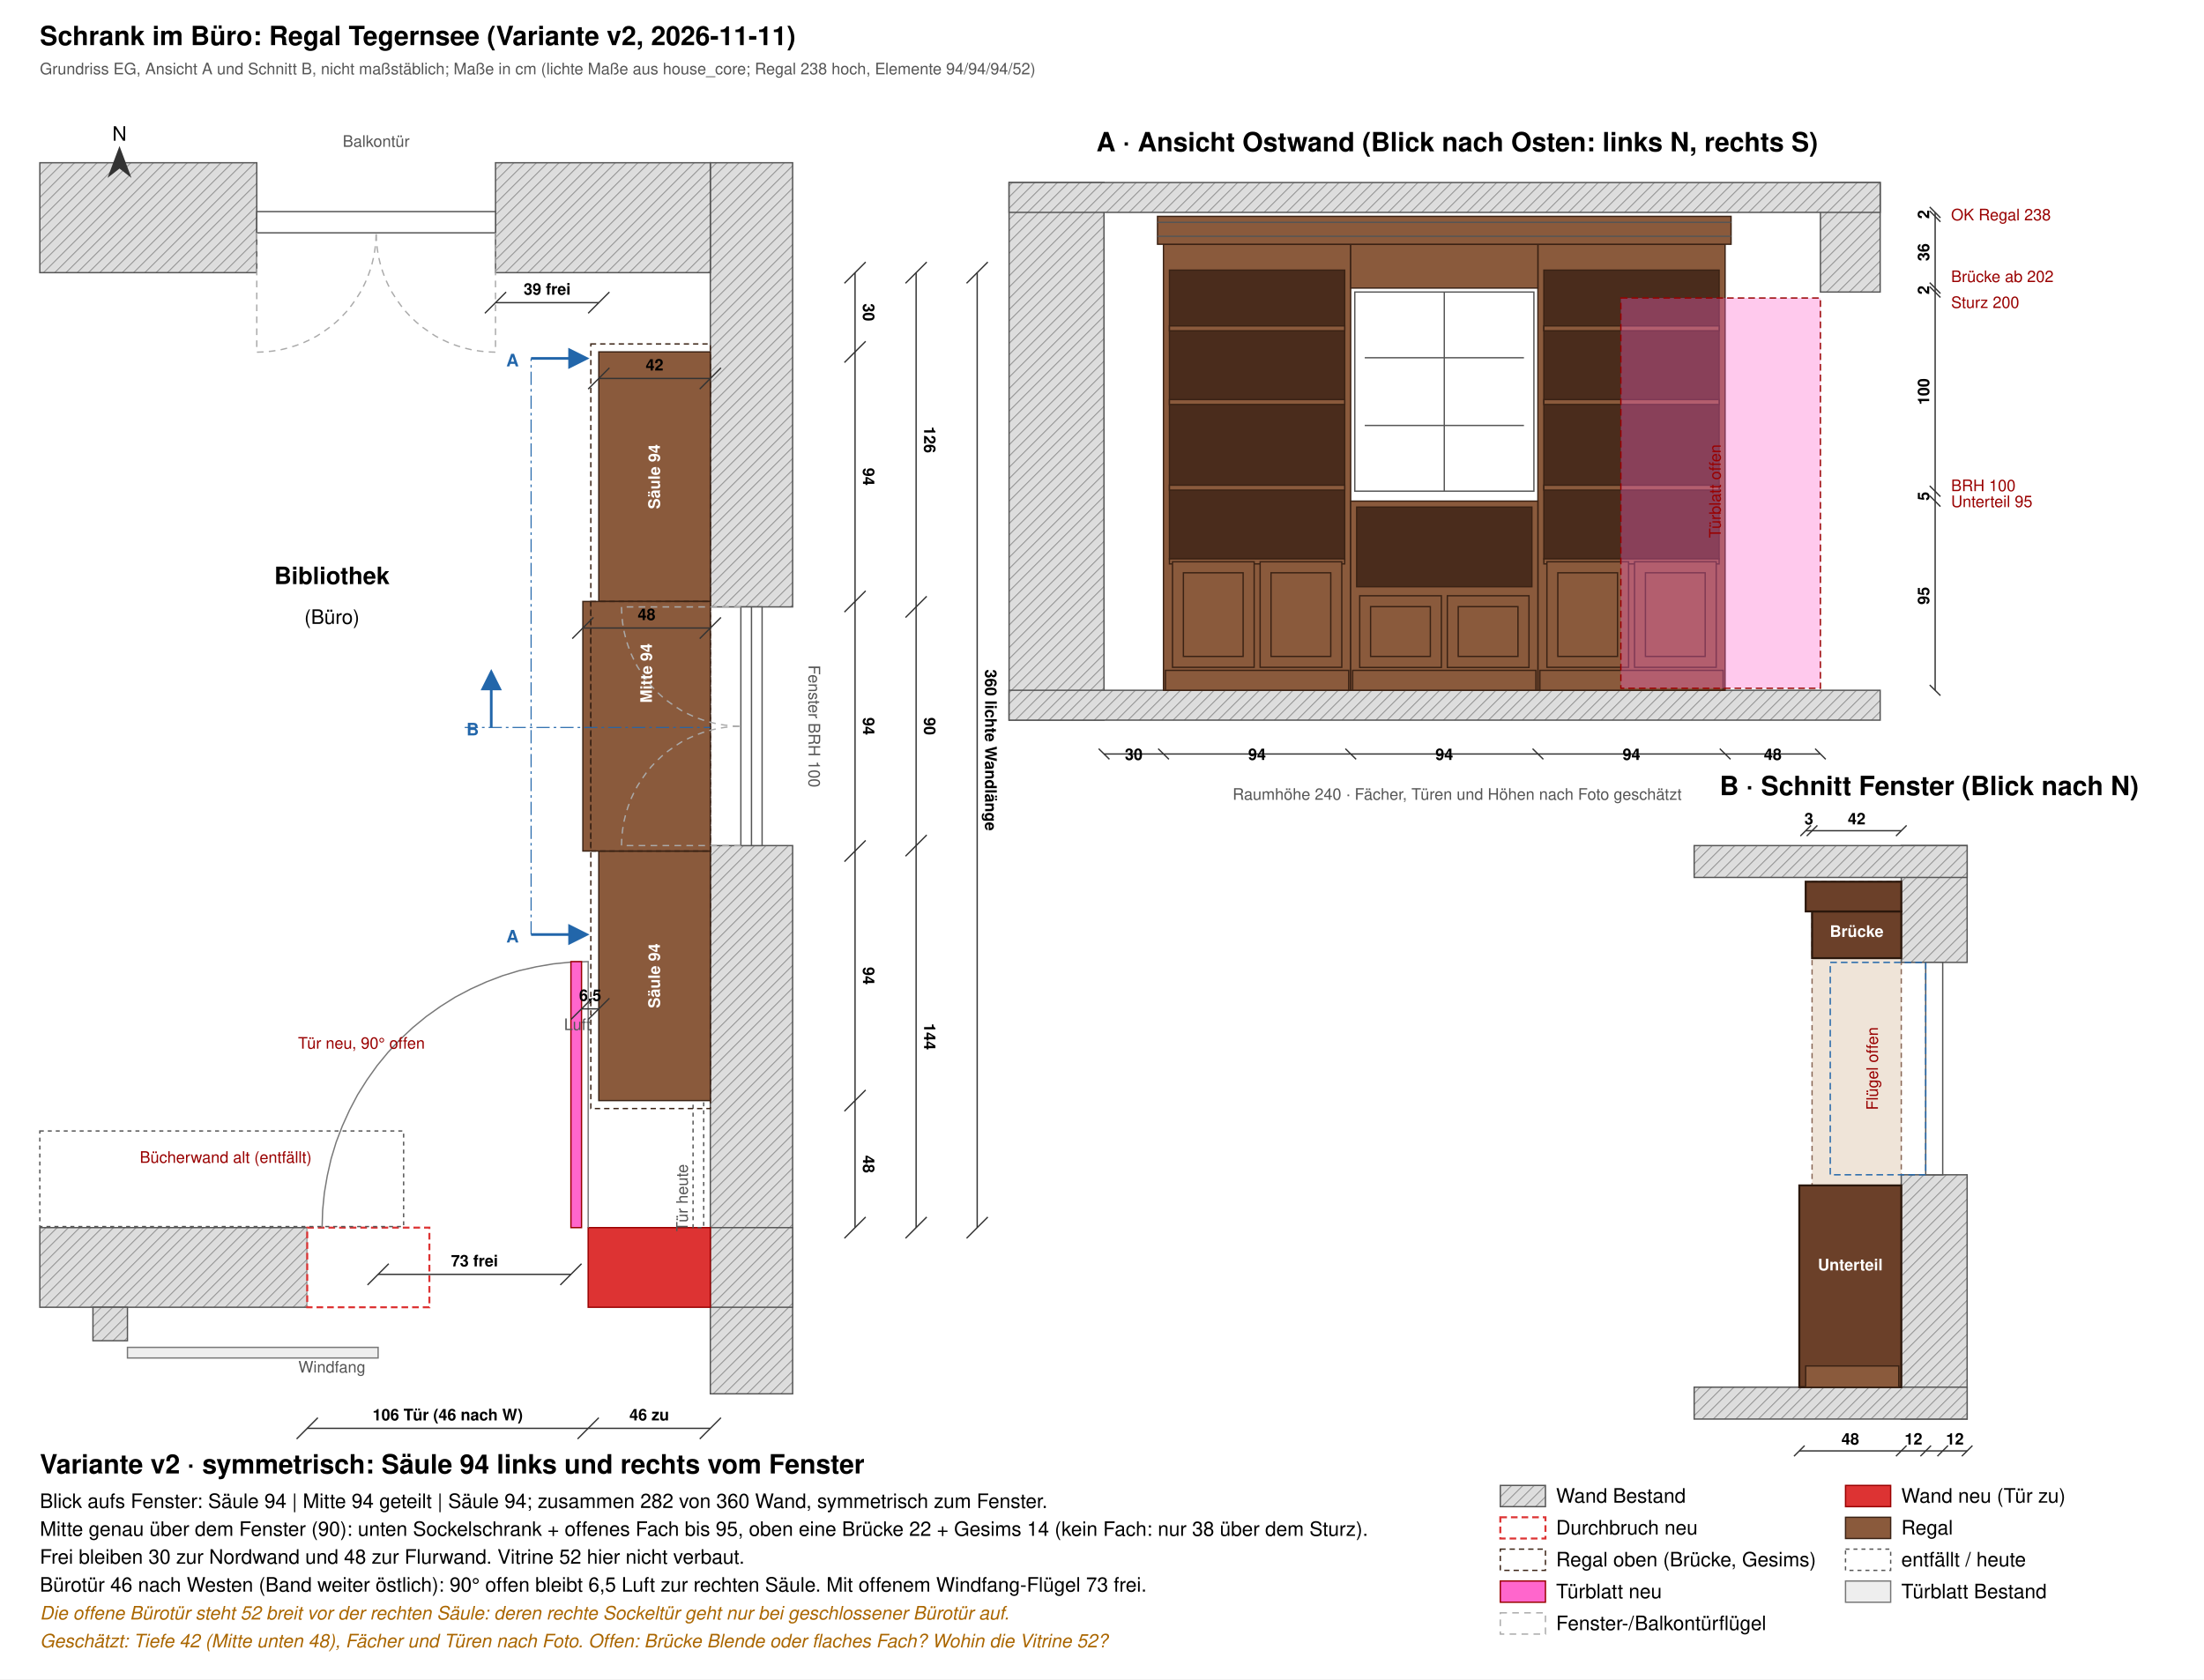
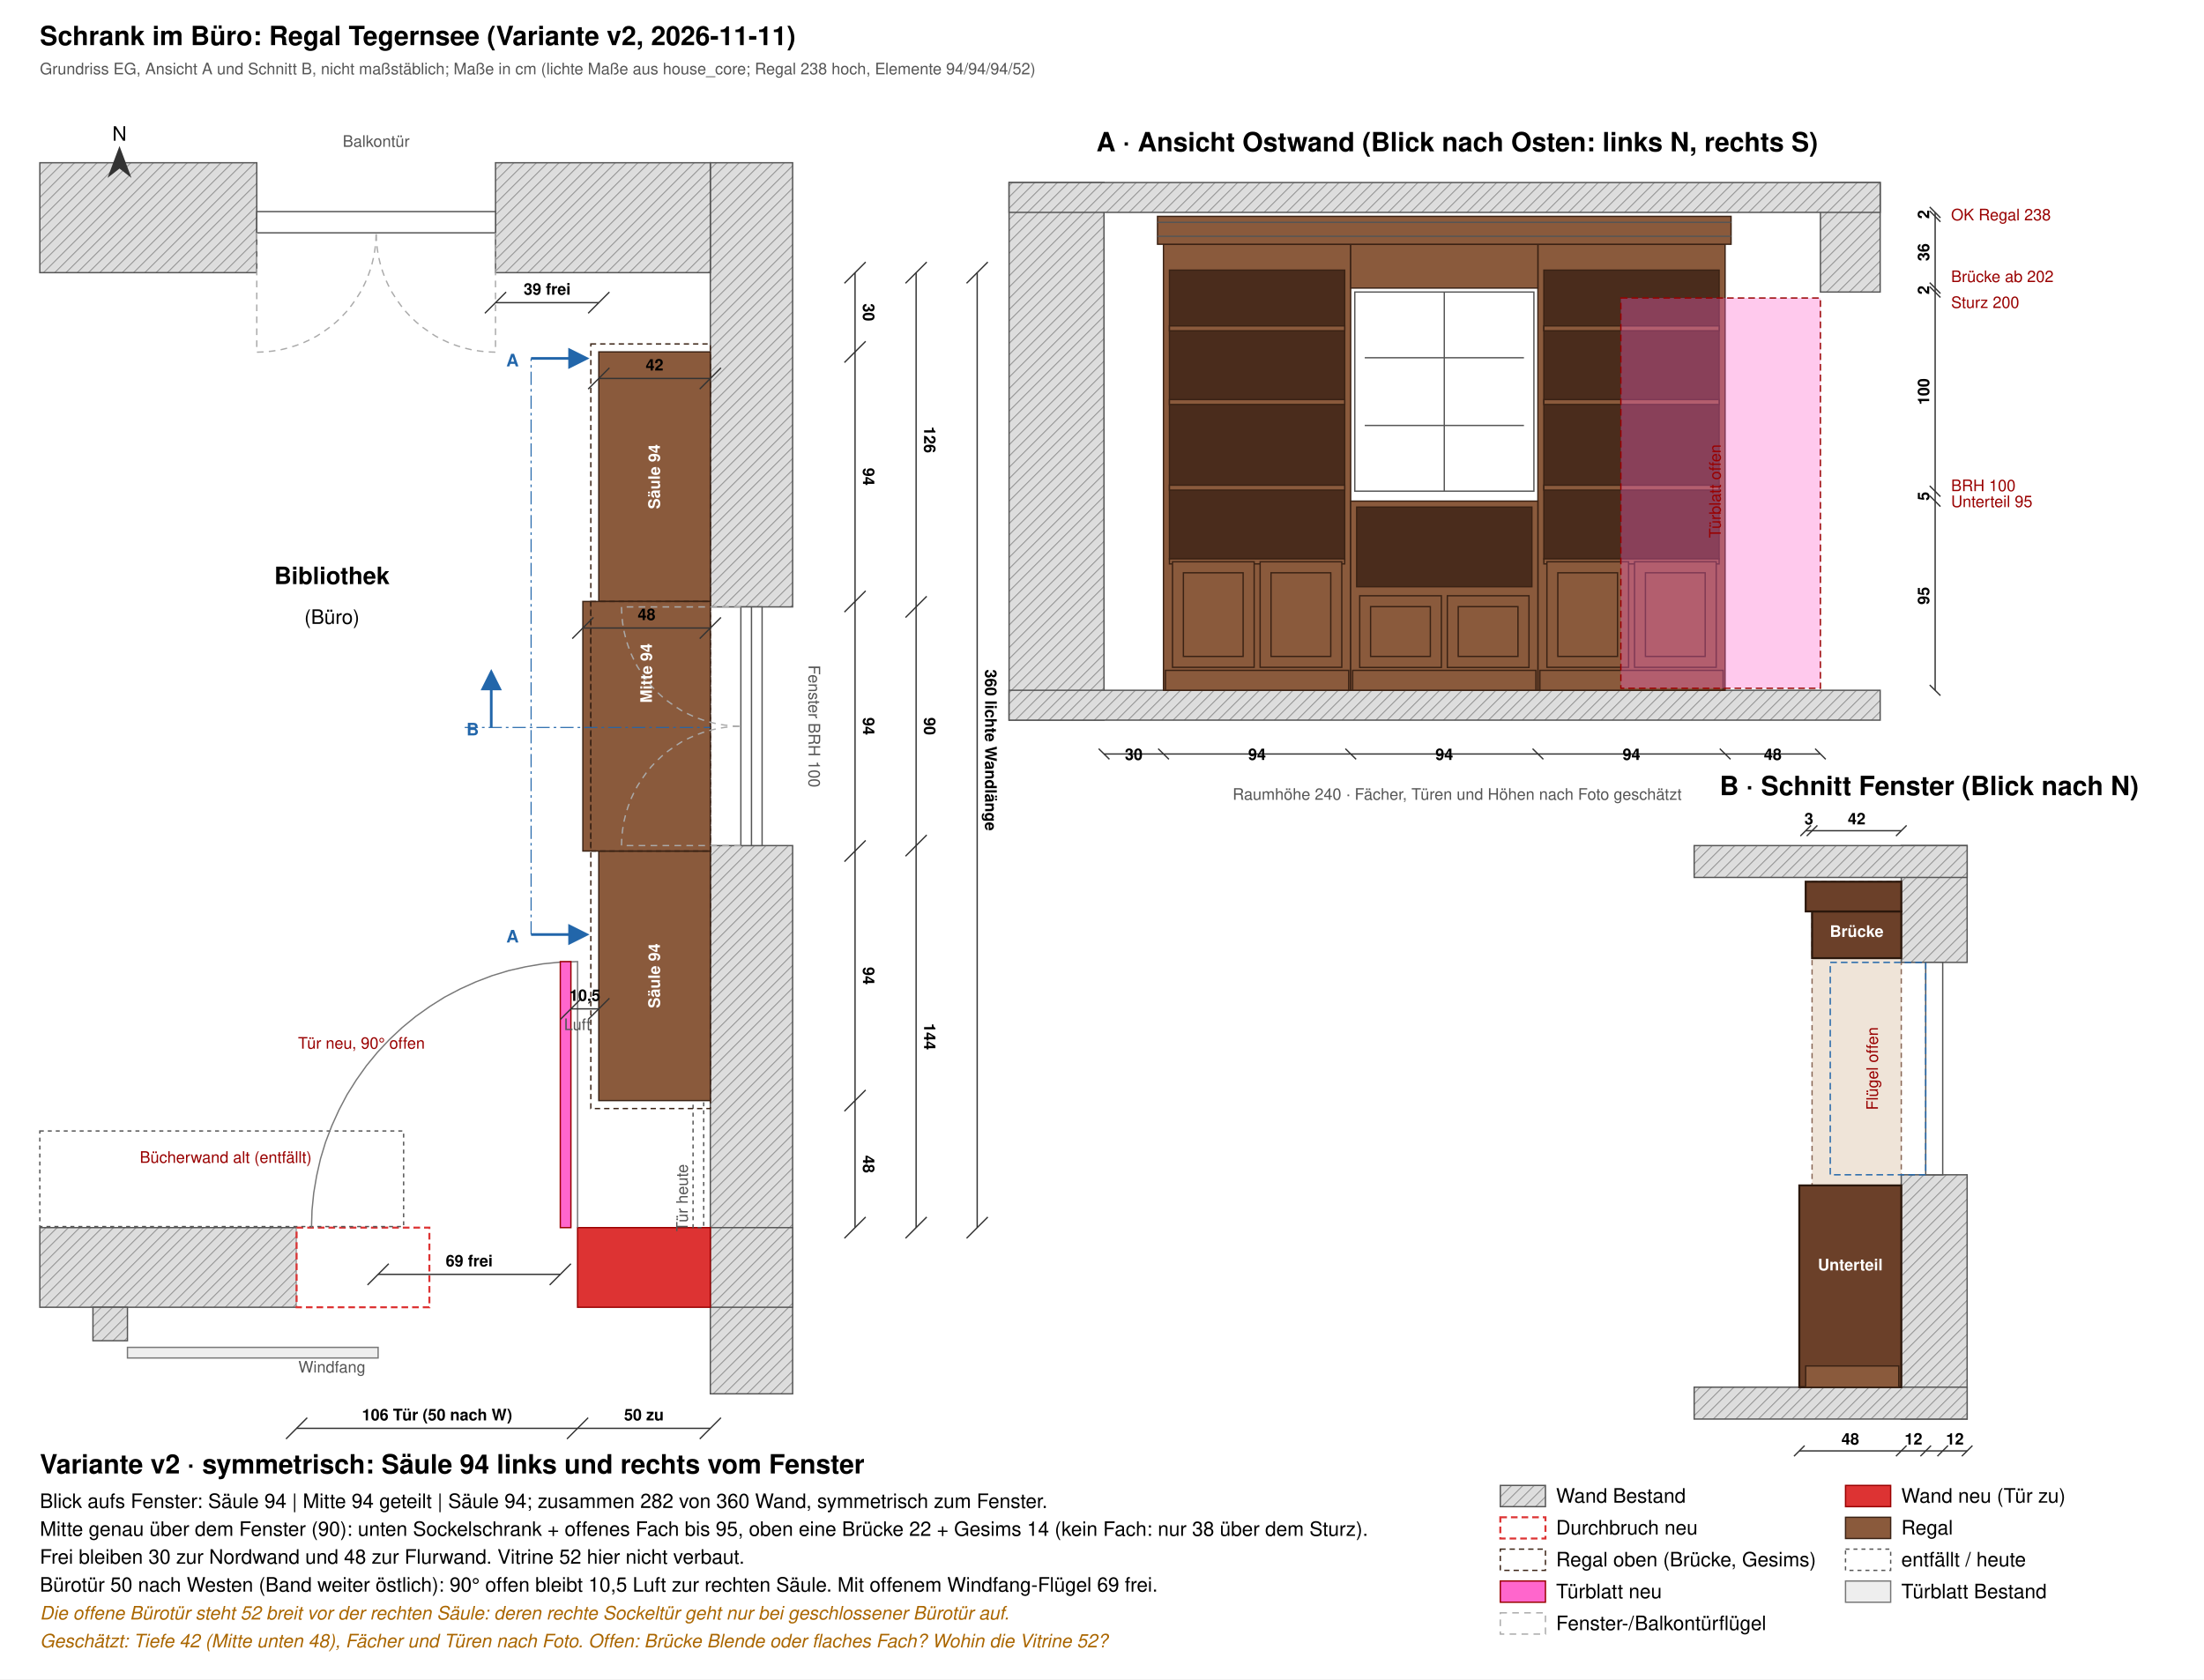
<svg xmlns="http://www.w3.org/2000/svg" width="1660" height="1265" viewBox="0 0 1660 1265">
  <defs>
    <pattern id="hatch" width="6" height="6" patternUnits="userSpaceOnUse" patternTransform="rotate(45)">
      <rect width="6" height="6" fill="#ddd" />
      <line x1="0" y1="0" x2="0" y2="6" stroke="#999" stroke-width="1.5" />
    </pattern>
    <marker id="ah" markerWidth="8" markerHeight="8" refX="6" refY="4" orient="auto">
      <path d="M0,0 L8,4 L0,8 z" fill="#26a" />
    </marker>
  </defs>
  <style>
.wall{fill:url(#hatch);stroke:#555;stroke-width:1}.win{fill:#fff;stroke:#555;stroke-width:1}.thin{stroke:#555;stroke-width:1}
.new{fill:#d33;stroke:#900;stroke-width:1}.cut{fill:#fff;stroke:#d33;stroke-width:1.5;stroke-dasharray:5 3}
.abbr{fill:none;stroke:#555;stroke-width:1;stroke-dasharray:3 3}
.axis{stroke:#26a;stroke-width:0.8;stroke-dasharray:10 3 2 3}
.cab{fill:#8a5a3c;stroke:#3a2214;stroke-width:1}.cabc{fill:#6b4029;stroke:#2a170c;stroke-width:1.5}
.panel{fill:none;stroke:#3a2214;stroke-width:1}.open{fill:#4a2c1c;stroke:#3a2214;stroke-width:1}
.glassf{fill:#9fb7c4;fill-opacity:0.55;stroke:#3a2214;stroke-width:1}.glass{stroke:#26a;stroke-width:2}
.shelf{fill:none;stroke:#3a2214;stroke-width:1;stroke-dasharray:4 3}
.beyond{fill:#efe4d8;stroke:#865;stroke-width:1;stroke-dasharray:4 3}
.swing{fill:none;stroke:#777;stroke-width:1}.opt{fill:none;stroke:#aaa;stroke-width:1;stroke-dasharray:5 4}
.leaf{fill:#f6c;stroke:#900;stroke-width:1}.leafo{fill:#eee;stroke:#777;stroke-width:1}
.leafa{fill:#f6c;fill-opacity:0.35;stroke:#900;stroke-width:1;stroke-dasharray:5 3}
.leafb{fill:none;stroke:#26a;stroke-width:1;stroke-dasharray:5 3}
.arrow{stroke:#26a;stroke-width:2;marker-end:url(#ah)}.dim{stroke:#333;stroke-width:1}
text{font-family:Helvetica,Arial,sans-serif}
.t{font-size:20px;font-weight:bold}.t2{font-size:15px;font-weight:bold;fill:#900}.s{font-size:15px}.s2{font-size:12px;fill:#555}
.n{font-size:12px;fill:#900}.q{font-size:14px;fill:#a60;font-style:italic}.c{font-size:13px;fill:#26a;font-weight:bold}
.d{font-size:12px;fill:#000;font-weight:bold}.w{font-size:12px;fill:#fff;font-weight:bold}.h{font-size:18px;font-weight:bold}
</style>
  <rect width="1660" height="1265" fill="#fff" />
  <rect x="535.0" y="637.0" width="62.0" height="413.0" class="wall" />
  <rect x="535.0" y="122.6" width="62.0" height="334.6" class="wall" />
  <rect x="558.0" y="457.2" width="16.0" height="179.8" class="win" />
  <line x1="566.0" y1="637.0" x2="566.0" y2="457.2" class="thin" />
  <rect x="30.0" y="122.6" width="163.4" height="82.8" class="wall" />
  <rect x="373.2" y="122.6" width="161.8" height="82.8" class="wall" />
  <rect x="193.4" y="159.4" width="179.8" height="16.0" class="win" />
-   <rect x="30.0" y="924.8" width="201.4" height="60.0" class="wall" />
+   <rect x="30.0" y="924.8" width="193.4" height="60.0" class="wall" />
  <rect x="535.0" y="924.8" width="62.0" height="60.0" class="wall" />
-   <rect x="443.0" y="924.8" width="92.0" height="60.0" class="new" />
-   <rect x="231.4" y="924.8" width="92.0" height="60.0" class="cut" />
+   <rect x="435.0" y="924.8" width="100.0" height="60.0" class="new" />
+   <rect x="223.4" y="924.8" width="100.0" height="60.0" class="cut" />
  <rect x="70.0" y="984.8" width="26.0" height="25.2" class="wall" />
  <rect x="70.0" y="1050.0" width="26.0" height="0.0" class="wall" />
  <rect x="30.0" y="852.0" width="274.0" height="72.0" class="abbr" />
  <rect x="522.0" y="724.4" width="8.0" height="200.4" class="abbr" />
  <rect x="451.0" y="265.1" width="84.0" height="188.0" class="cab" />
  <rect x="451.0" y="641.1" width="84.0" height="188.0" class="cab" />
  <rect x="439.0" y="453.1" width="96.0" height="188.0" class="cab" />
  <rect x="445.0" y="453.1" width="90.0" height="188.0" class="shelf" />
  <rect x="445.0" y="259.1" width="90.0" height="576.0" class="shelf" />
  <path d="M558.0,637.0 L468.1,637.0 L468.3,631.1 L468.9,625.3 L469.8,619.5 L471.2,613.7 L472.9,608.1 L474.9,602.6 L477.4,597.2 L480.1,592.1 L483.3,587.1 L486.7,582.3 L490.4,577.7 L494.4,573.4 L498.7,569.4 L503.3,565.7 L508.1,562.3 L513.0,559.1 L518.2,556.4 L523.6,553.9 L529.1,551.9 L534.7,550.2 L540.5,548.8 L546.3,547.9 L552.1,547.3 L558.0,547.1" class="opt" />
  <path d="M558.0,457.2 L468.1,457.2 L468.3,463.1 L468.9,468.9 L469.8,474.7 L471.2,480.5 L472.9,486.1 L474.9,491.6 L477.4,497.0 L480.1,502.2 L483.3,507.1 L486.7,511.9 L490.4,516.5 L494.4,520.8 L498.7,524.8 L503.3,528.5 L508.1,531.9 L513.0,535.1 L518.2,537.8 L523.6,540.3 L529.1,542.3 L534.7,544.0 L540.5,545.4 L546.3,546.3 L552.1,546.9 L558.0,547.1" class="opt" />
  <path d="M193.4,175.4 L193.4,265.3 L199.3,265.1 L205.1,264.5 L210.9,263.6 L216.7,262.2 L222.3,260.5 L227.8,258.5 L233.2,256.0 L238.4,253.3 L243.3,250.1 L248.1,246.7 L252.7,243.0 L257.0,239.0 L261.0,234.7 L264.7,230.1 L268.1,225.3 L271.3,220.3 L274.0,215.2 L276.5,209.8 L278.5,204.3 L280.2,198.7 L281.6,192.9 L282.5,187.1 L283.1,181.3 L283.3,175.4" class="opt" />
  <path d="M373.2,175.4 L373.2,265.3 L367.3,265.1 L361.5,264.5 L355.7,263.6 L349.9,262.2 L344.3,260.5 L338.8,258.5 L333.4,256.0 L328.2,253.3 L323.3,250.1 L318.5,246.7 L313.9,243.0 L309.6,239.0 L305.6,234.7 L301.9,230.1 L298.5,225.3 L295.3,220.3 L292.6,215.2 L290.1,209.8 L288.1,204.3 L286.4,198.7 L285.0,192.9 L284.1,187.1 L283.5,181.3 L283.3,175.4" class="opt" />
-   <path d="M443.0,924.8 L443.0,724.4 L429.9,724.8 L416.8,726.1 L403.9,728.3 L391.1,731.2 L378.6,735.0 L366.3,739.7 L354.4,745.1 L342.8,751.2 L331.7,758.2 L321.0,765.8 L310.9,774.1 L301.3,783.1 L292.3,792.7 L284.0,802.8 L276.4,813.5 L269.4,824.6 L263.3,836.2 L257.9,848.1 L253.2,860.4 L249.4,872.9 L246.5,885.7 L244.3,898.6 L243.0,911.7 L242.6,924.8" class="swing" />
-   <rect x="430.0" y="724.4" width="8.0" height="200.4" class="leaf" />
+   <path d="M435.0,924.8 L435.0,724.4 L421.9,724.8 L408.8,726.1 L395.9,728.3 L383.1,731.2 L370.6,735.0 L358.3,739.7 L346.4,745.1 L334.8,751.2 L323.7,758.2 L313.0,765.8 L302.9,774.1 L293.3,783.1 L284.3,792.7 L276.0,802.8 L268.4,813.5 L261.4,824.6 L255.3,836.2 L249.9,848.1 L245.2,860.4 L241.4,872.9 L238.5,885.7 L236.3,898.6 L235.0,911.7 L234.6,924.8" class="swing" />
+   <rect x="422.0" y="724.4" width="8.0" height="200.4" class="leaf" />
  <rect x="96.0" y="1015.0" width="188.8" height="8.0" class="leafo" />
  <text x="497.0" y="359.1" class="w" text-anchor="middle" transform="rotate(-90 497.0 359.1)">Säule 94</text>
  <text x="491.0" y="507.1" class="w" text-anchor="middle" transform="rotate(-90 491.0 507.1)">Mitte 94</text>
  <text x="497.0" y="735.1" class="w" text-anchor="middle" transform="rotate(-90 497.0 735.1)">Säule 94</text>
  <text x="250.0" y="440.0" class="h" text-anchor="middle">Bibliothek</text>
  <text x="250.0" y="470.0" class="s" text-anchor="middle">(Büro)</text>
  <text x="170.0" y="876.0" class="n" text-anchor="middle">Bücherwand alt (entfällt)</text>
  <text x="250.0" y="1034.0" class="s2" text-anchor="middle">Windfang</text>
  <text x="283.3" y="110.6" class="s2" text-anchor="middle">Balkontür</text>
  <text x="609.0" y="547.1" class="s2" text-anchor="middle" transform="rotate(90 609.0 547.1)">Fenster BRH 100</text>
  <text x="320.0" y="790.0" class="n" text-anchor="end">Tür neu, 90° offen</text>
  <text x="518.0" y="877.0" class="s2" text-anchor="end" transform="rotate(-90 518.0 877.0)">Tür heute</text>
  <line x1="400.0" y1="270.0" x2="440.0" y2="270.0" class="arrow" />
  <text x="386.0" y="276.0" class="c" text-anchor="middle">A</text>
  <line x1="400.0" y1="704.0" x2="440.0" y2="704.0" class="arrow" />
  <text x="386.0" y="710.0" class="c" text-anchor="middle">A</text>
  <line x1="370.0" y1="548.0" x2="370.0" y2="508.0" class="arrow" />
  <text x="356.0" y="554.0" class="c" text-anchor="middle">B</text>
  <line x1="400.0" y1="704.0" x2="400.0" y2="270.0" class="axis" />
  <line x1="350.0" y1="548.0" x2="535.0" y2="548.0" class="axis" />
  <line x1="644.0" y1="924.8" x2="644.0" y2="205.4" class="dim" />
  <line x1="636.0" y1="932.8" x2="652.0" y2="916.8" class="dim" />
  <line x1="636.0" y1="837.1" x2="652.0" y2="821.1" class="dim" />
  <line x1="636.0" y1="649.1" x2="652.0" y2="633.1" class="dim" />
  <line x1="636.0" y1="461.1" x2="652.0" y2="445.1" class="dim" />
  <line x1="636.0" y1="273.1" x2="652.0" y2="257.1" class="dim" />
  <line x1="636.0" y1="213.4" x2="652.0" y2="197.4" class="dim" />
  <text x="650.0" y="877.0" class="d" text-anchor="middle" transform="rotate(90 650.0 877.0)">48</text>
  <text x="650.0" y="735.1" class="d" text-anchor="middle" transform="rotate(90 650.0 735.1)">94</text>
  <text x="650.0" y="547.1" class="d" text-anchor="middle" transform="rotate(90 650.0 547.1)">94</text>
  <text x="650.0" y="359.1" class="d" text-anchor="middle" transform="rotate(90 650.0 359.1)">94</text>
  <text x="650.0" y="235.3" class="d" text-anchor="middle" transform="rotate(90 650.0 235.3)">30</text>
  <line x1="690.0" y1="924.8" x2="690.0" y2="205.4" class="dim" />
  <line x1="682.0" y1="932.8" x2="698.0" y2="916.8" class="dim" />
  <line x1="682.0" y1="645.0" x2="698.0" y2="629.0" class="dim" />
  <line x1="682.0" y1="465.2" x2="698.0" y2="449.2" class="dim" />
  <line x1="682.0" y1="213.4" x2="698.0" y2="197.4" class="dim" />
  <text x="696.0" y="780.9" class="d" text-anchor="middle" transform="rotate(90 696.0 780.9)">144</text>
  <text x="696.0" y="547.1" class="d" text-anchor="middle" transform="rotate(90 696.0 547.1)">90</text>
  <text x="696.0" y="331.3" class="d" text-anchor="middle" transform="rotate(90 696.0 331.3)">126</text>
  <line x1="736.0" y1="924.8" x2="736.0" y2="205.4" class="dim" />
  <line x1="728.0" y1="932.8" x2="744.0" y2="916.8" class="dim" />
  <line x1="728.0" y1="213.4" x2="744.0" y2="197.4" class="dim" />
  <text x="742.0" y="565.1" class="d" text-anchor="middle" transform="rotate(90 742.0 565.1)">360 lichte Wandlänge</text>
-   <line x1="231.4" y1="1076.0" x2="535.0" y2="1076.0" class="dim" />
-   <line x1="223.4" y1="1084.0" x2="239.4" y2="1068.0" class="dim" />
-   <line x1="435.0" y1="1084.0" x2="451.0" y2="1068.0" class="dim" />
+   <line x1="223.4" y1="1076.0" x2="535.0" y2="1076.0" class="dim" />
+   <line x1="215.4" y1="1084.0" x2="231.4" y2="1068.0" class="dim" />
+   <line x1="427.0" y1="1084.0" x2="443.0" y2="1068.0" class="dim" />
  <line x1="527.0" y1="1084.0" x2="543.0" y2="1068.0" class="dim" />
-   <text x="337.2" y="1070.0" class="d" text-anchor="middle">106 Tür (46 nach W)</text>
-   <text x="489.0" y="1070.0" class="d" text-anchor="middle">46 zu</text>
+   <text x="329.2" y="1070.0" class="d" text-anchor="middle">106 Tür (50 nach W)</text>
+   <text x="485.0" y="1070.0" class="d" text-anchor="middle">50 zu</text>
  <line x1="373.2" y1="228.0" x2="451.0" y2="228.0" class="dim" />
  <line x1="365.2" y1="236.0" x2="381.2" y2="220.0" class="dim" />
  <line x1="443.0" y1="236.0" x2="459.0" y2="220.0" class="dim" />
  <text x="412.1" y="222.0" class="d" text-anchor="middle">39 frei</text>
  <line x1="451.0" y1="285.1" x2="535.0" y2="285.1" class="dim" />
  <line x1="443.0" y1="293.1" x2="459.0" y2="277.1" class="dim" />
  <line x1="527.0" y1="293.1" x2="543.0" y2="277.1" class="dim" />
  <text x="493.0" y="279.1" class="d" text-anchor="middle">42</text>
  <line x1="439.0" y1="473.1" x2="535.0" y2="473.1" class="dim" />
  <line x1="431.0" y1="481.1" x2="447.0" y2="465.1" class="dim" />
  <line x1="527.0" y1="481.1" x2="543.0" y2="465.1" class="dim" />
  <text x="487.0" y="467.1" class="d" text-anchor="middle">48</text>
-   <line x1="438.0" y1="760.0" x2="451.0" y2="760.0" class="dim" />
-   <line x1="430.0" y1="768.0" x2="446.0" y2="752.0" class="dim" />
+   <line x1="430.0" y1="760.0" x2="451.0" y2="760.0" class="dim" />
+   <line x1="422.0" y1="768.0" x2="438.0" y2="752.0" class="dim" />
  <line x1="443.0" y1="768.0" x2="459.0" y2="752.0" class="dim" />
-   <text x="444.5" y="754.0" class="d" text-anchor="middle">6,5</text>
+   <text x="440.5" y="754.0" class="d" text-anchor="middle">10,5</text>
  <text x="445.0" y="776.0" class="s2" text-anchor="end">Luft</text>
-   <line x1="284.8" y1="960.0" x2="430.0" y2="960.0" class="dim" />
+   <line x1="284.8" y1="960.0" x2="422.0" y2="960.0" class="dim" />
  <line x1="276.8" y1="968.0" x2="292.8" y2="952.0" class="dim" />
-   <line x1="422.0" y1="968.0" x2="438.0" y2="952.0" class="dim" />
-   <text x="357.4" y="954.0" class="d" text-anchor="middle">73 frei</text>
+   <line x1="414.0" y1="968.0" x2="430.0" y2="952.0" class="dim" />
+   <text x="353.4" y="954.0" class="d" text-anchor="middle">69 frei</text>
  <text x="1097.5" y="114.0" class="t" text-anchor="middle">A · Ansicht Ostwand (Blick nach Osten: links N, rechts S)</text>
  <rect x="760.0" y="137.5" width="71.5" height="405.0" class="wall" />
  <rect x="1371.1" y="137.5" width="45.0" height="82.5" class="wall" />
  <rect x="760.0" y="520.0" width="656.1" height="22.5" class="wall" />
  <rect x="760.0" y="137.5" width="656.1" height="22.5" class="wall" />
  <rect x="1020.4" y="220.0" width="134.9" height="150.0" class="win" />
  <line x1="1087.8" y1="370.0" x2="1087.8" y2="220.0" class="thin" />
  <line x1="1147.8" y1="320.5" x2="1027.9" y2="320.5" class="thin" />
  <line x1="1147.8" y1="269.5" x2="1027.9" y2="269.5" class="thin" />
  <rect x="876.3" y="184.0" width="141.0" height="336.0" class="cab" />
  <rect x="880.8" y="203.5" width="132.0" height="217.5" class="open" />
  <rect x="880.8" y="421.0" width="132.0" height="3.8" class="cab" />
  <rect x="880.8" y="365.5" width="132.0" height="3.7" class="cab" />
  <rect x="880.8" y="301.0" width="132.0" height="3.7" class="cab" />
  <rect x="880.8" y="245.5" width="132.0" height="3.7" class="cab" />
  <rect x="877.8" y="505.0" width="138.0" height="15.0" class="cab" />
  <rect x="949.1" y="423.2" width="61.5" height="79.5" class="cab" />
  <rect x="957.3" y="431.5" width="45.0" height="63.0" class="panel" />
  <rect x="883.1" y="423.2" width="61.5" height="79.5" class="cab" />
  <rect x="891.3" y="431.5" width="45.0" height="63.0" class="panel" />
  <rect x="1158.3" y="184.0" width="141.0" height="336.0" class="cab" />
  <rect x="1162.8" y="203.5" width="132.0" height="217.5" class="open" />
  <rect x="1162.8" y="421.0" width="132.0" height="3.8" class="cab" />
  <rect x="1162.8" y="365.5" width="132.0" height="3.7" class="cab" />
  <rect x="1162.8" y="301.0" width="132.0" height="3.7" class="cab" />
  <rect x="1162.8" y="245.5" width="132.0" height="3.7" class="cab" />
  <rect x="1159.8" y="505.0" width="138.0" height="15.0" class="cab" />
  <rect x="1231.1" y="423.2" width="61.5" height="79.5" class="cab" />
  <rect x="1239.3" y="431.5" width="45.0" height="63.0" class="panel" />
  <rect x="1165.1" y="423.2" width="61.5" height="79.5" class="cab" />
  <rect x="1173.3" y="431.5" width="45.0" height="63.0" class="panel" />
  <rect x="1017.3" y="377.5" width="141.0" height="142.5" class="cab" />
  <rect x="1021.8" y="382.0" width="132.0" height="60.0" class="open" />
  <rect x="1018.8" y="505.0" width="138.0" height="15.0" class="cab" />
  <rect x="1090.1" y="448.8" width="61.5" height="54.0" class="cab" />
  <rect x="1098.3" y="457.0" width="45.0" height="37.5" class="panel" />
  <rect x="1024.1" y="448.8" width="61.5" height="54.0" class="cab" />
  <rect x="1032.3" y="457.0" width="45.0" height="37.5" class="panel" />
  <rect x="1017.3" y="184.0" width="141.0" height="33.0" class="cab" />
  <rect x="871.8" y="163.0" width="432.0" height="21.0" class="cab" />
  <line x1="1303.8" y1="178.0" x2="871.8" y2="178.0" class="thin" />
  <line x1="1303.8" y1="167.5" x2="871.8" y2="167.5" class="thin" />
  <rect x="1220.8" y="224.5" width="150.3" height="294.0" class="leafa" />
  <text x="1296.0" y="370.0" class="n" text-anchor="middle" transform="rotate(-90 1296.0 370.0)">Türblatt offen</text>
  <line x1="1457.5" y1="520.0" x2="1457.5" y2="160.0" class="dim" />
  <line x1="1461.5" y1="524.0" x2="1453.4" y2="516.0" class="dim" />
  <line x1="1461.5" y1="381.6" x2="1453.4" y2="373.5" class="dim" />
  <line x1="1461.5" y1="374.1" x2="1453.4" y2="366.0" class="dim" />
  <line x1="1461.5" y1="224.1" x2="1453.4" y2="215.9" class="dim" />
  <line x1="1461.5" y1="221.1" x2="1453.4" y2="212.9" class="dim" />
  <line x1="1461.5" y1="167.1" x2="1453.4" y2="158.9" class="dim" />
  <line x1="1461.5" y1="164.1" x2="1453.4" y2="155.9" class="dim" />
  <text x="1453.0" y="448.8" class="d" text-anchor="middle" transform="rotate(-90 1453.0 448.8)">95</text>
  <text x="1453.0" y="373.8" class="d" text-anchor="middle" transform="rotate(-90 1453.0 373.8)">5</text>
  <text x="1453.0" y="295.0" class="d" text-anchor="middle" transform="rotate(-90 1453.0 295.0)">100</text>
  <text x="1453.0" y="218.5" class="d" text-anchor="middle" transform="rotate(-90 1453.0 218.5)">2</text>
  <text x="1453.0" y="190.0" class="d" text-anchor="middle" transform="rotate(-90 1453.0 190.0)">36</text>
  <text x="1453.0" y="161.5" class="d" text-anchor="middle" transform="rotate(-90 1453.0 161.5)">2</text>
  <line x1="831.5" y1="568.0" x2="1371.1" y2="568.0" class="dim" />
  <line x1="835.6" y1="572.0" x2="827.5" y2="564.0" class="dim" />
  <line x1="880.4" y1="572.0" x2="872.3" y2="564.0" class="dim" />
  <line x1="1021.4" y1="572.0" x2="1013.3" y2="564.0" class="dim" />
  <line x1="1162.4" y1="572.0" x2="1154.3" y2="564.0" class="dim" />
  <line x1="1303.4" y1="572.0" x2="1295.3" y2="564.0" class="dim" />
  <line x1="1375.1" y1="572.0" x2="1367.1" y2="564.0" class="dim" />
  <text x="853.9" y="572.5" class="d" text-anchor="middle">30</text>
  <text x="946.8" y="572.5" class="d" text-anchor="middle">94</text>
  <text x="1087.8" y="572.5" class="d" text-anchor="middle">94</text>
  <text x="1228.8" y="572.5" class="d" text-anchor="middle">94</text>
  <text x="1335.2" y="572.5" class="d" text-anchor="middle">48</text>
  <text x="1469.5" y="382.0" class="n" text-anchor="start">Unterteil 95</text>
  <text x="1469.5" y="370.0" class="n" text-anchor="start">BRH 100</text>
  <text x="1469.5" y="232.0" class="n" text-anchor="start">Sturz 200</text>
  <text x="1469.5" y="212.5" class="n" text-anchor="start">Brücke ab 202</text>
  <text x="1469.5" y="166.0" class="n" text-anchor="start">OK Regal 238</text>
  <text x="1097.5" y="602.5" class="s2" text-anchor="middle">Raumhöhe 240 · Fächer, Türen und Höhen nach Foto geschätzt</text>
  <text x="1295.2" y="599.0" class="t" text-anchor="start">B · Schnitt Fenster (Blick nach N)</text>
  <rect x="1364.8" y="664.2" width="67.2" height="380.8" class="beyond" />
  <rect x="1432.0" y="885.0" width="49.6" height="184.0" class="wall" />
  <rect x="1432.0" y="637.0" width="49.6" height="88.0" class="wall" />
  <rect x="1450.4" y="725.0" width="12.8" height="160.0" class="win" />
  <rect x="1276.0" y="1045.0" width="205.6" height="24.0" class="wall" />
  <rect x="1276.0" y="637.0" width="205.6" height="24.0" class="wall" />
  <rect x="1355.2" y="893.0" width="76.8" height="152.0" class="cabc" />
  <rect x="1360.0" y="1029.0" width="70.1" height="16.0" class="cab" />
  <rect x="1364.8" y="686.6" width="67.2" height="35.2" class="cabc" />
  <rect x="1360.0" y="664.2" width="72.0" height="22.4" class="cabc" />
  <rect x="1378.5" y="725.0" width="71.9" height="160.0" class="leafb" />
  <text x="1414.4" y="805.0" class="n" text-anchor="middle" transform="rotate(-90 1414.4 805.0)">Flügel offen</text>
  <line x1="1355.2" y1="1093.0" x2="1481.6" y2="1093.0" class="dim" />
  <line x1="1351.2" y1="1097.0" x2="1359.2" y2="1089.0" class="dim" />
  <line x1="1428.0" y1="1097.0" x2="1436.0" y2="1089.0" class="dim" />
  <line x1="1446.4" y1="1097.0" x2="1454.4" y2="1089.0" class="dim" />
  <line x1="1459.2" y1="1097.0" x2="1467.2" y2="1089.0" class="dim" />
  <line x1="1477.6" y1="1097.0" x2="1485.6" y2="1089.0" class="dim" />
  <text x="1393.6" y="1088.2" class="d" text-anchor="middle">48</text>
  <text x="1441.2" y="1088.2" class="d" text-anchor="middle">12</text>
  <text x="1456.8" y="1088.2" class="d" text-anchor="middle" />
  <text x="1472.4" y="1088.2" class="d" text-anchor="middle">12</text>
  <line x1="1360.0" y1="625.8" x2="1432.0" y2="625.8" class="dim" />
  <line x1="1356.0" y1="629.8" x2="1364.0" y2="621.8" class="dim" />
  <line x1="1360.8" y1="629.8" x2="1368.8" y2="621.8" class="dim" />
  <line x1="1428.0" y1="629.8" x2="1436.0" y2="621.8" class="dim" />
  <text x="1362.4" y="621.0" class="d" text-anchor="middle">3</text>
  <text x="1398.4" y="621.0" class="d" text-anchor="middle">42</text>
  <text x="1393.6" y="957.0" class="w" text-anchor="middle">Unterteil</text>
  <text x="1398.4" y="705.8" class="w" text-anchor="middle">Brücke</text>
  <text x="30" y="1110" class="t">Variante v2 · symmetrisch: Säule 94 links und rechts vom Fenster</text>
  <text x="30" y="1136" class="s">Blick aufs Fenster: Säule 94 | Mitte 94 geteilt | Säule 94; zusammen 282 von 360 Wand, symmetrisch zum Fenster.</text>
  <text x="30" y="1157" class="s">Mitte genau über dem Fenster (90): unten Sockelschrank + offenes Fach bis 95, oben eine Brücke 22 + Gesims 14 (kein Fach: nur 38 über dem Sturz).</text>
  <text x="30" y="1178" class="s">Frei bleiben 30 zur Nordwand und 48 zur Flurwand. Vitrine 52 hier nicht verbaut.</text>
-   <text x="30" y="1199" class="s">Bürotür 46 nach Westen (Band weiter östlich): 90° offen bleibt 6,5 Luft zur rechten Säule. Mit offenem Windfang-Flügel 73 frei.</text>
+   <text x="30" y="1199" class="s">Bürotür 50 nach Westen (Band weiter östlich): 90° offen bleibt 10,5 Luft zur rechten Säule. Mit offenem Windfang-Flügel 69 frei.</text>
  <text x="30" y="1220" class="q">Die offene Bürotür steht 52 breit vor der rechten Säule: deren rechte Sockeltür geht nur bei geschlossener Bürotür auf.</text>
  <text x="30" y="1241" class="q">Geschätzt: Tiefe 42 (Mitte unten 48), Fächer und Türen nach Foto. Offen: Brücke Blende oder flaches Fach? Wohin die Vitrine 52?</text>
  <rect x="1130" y="1119" width="34" height="16" class="wall" />
  <text x="1172" y="1132" class="s">Wand Bestand</text>
  <rect x="1390" y="1119" width="34" height="16" class="new" />
  <text x="1432" y="1132" class="s">Wand neu (Tür zu)</text>
  <rect x="1130" y="1143" width="34" height="16" class="cut" />
  <text x="1172" y="1156" class="s">Durchbruch neu</text>
  <rect x="1390" y="1143" width="34" height="16" class="cab" />
  <text x="1432" y="1156" class="s">Regal</text>
  <rect x="1130" y="1167" width="34" height="16" class="shelf" />
  <text x="1172" y="1180" class="s">Regal oben (Brücke, Gesims)</text>
  <rect x="1390" y="1167" width="34" height="16" class="abbr" />
  <text x="1432" y="1180" class="s">entfällt / heute</text>
  <rect x="1130" y="1191" width="34" height="16" class="leaf" />
  <text x="1172" y="1204" class="s">Türblatt neu</text>
  <rect x="1390" y="1191" width="34" height="16" class="leafo" />
  <text x="1432" y="1204" class="s">Türblatt Bestand</text>
  <rect x="1130" y="1215" width="34" height="16" class="opt" />
  <text x="1172" y="1228" class="s">Fenster-/Balkontürflügel</text>
  <text x="30" y="34" class="t">Schrank im Büro: Regal Tegernsee (Variante v2, 2026-11-11)</text>
  <text x="30" y="56" class="s2">Grundriss EG, Ansicht A und Schnitt B, nicht maßstäblich; Maße in cm (lichte Maße aus house_core; Regal 238 hoch, Elemente 94/94/94/52)</text>
  <path d="M90.0,110.0 l-9,24 l9,-7 l9,7 z" fill="#333" />
  <text x="90.0" y="106.0" class="s" text-anchor="middle">N</text>
</svg>
